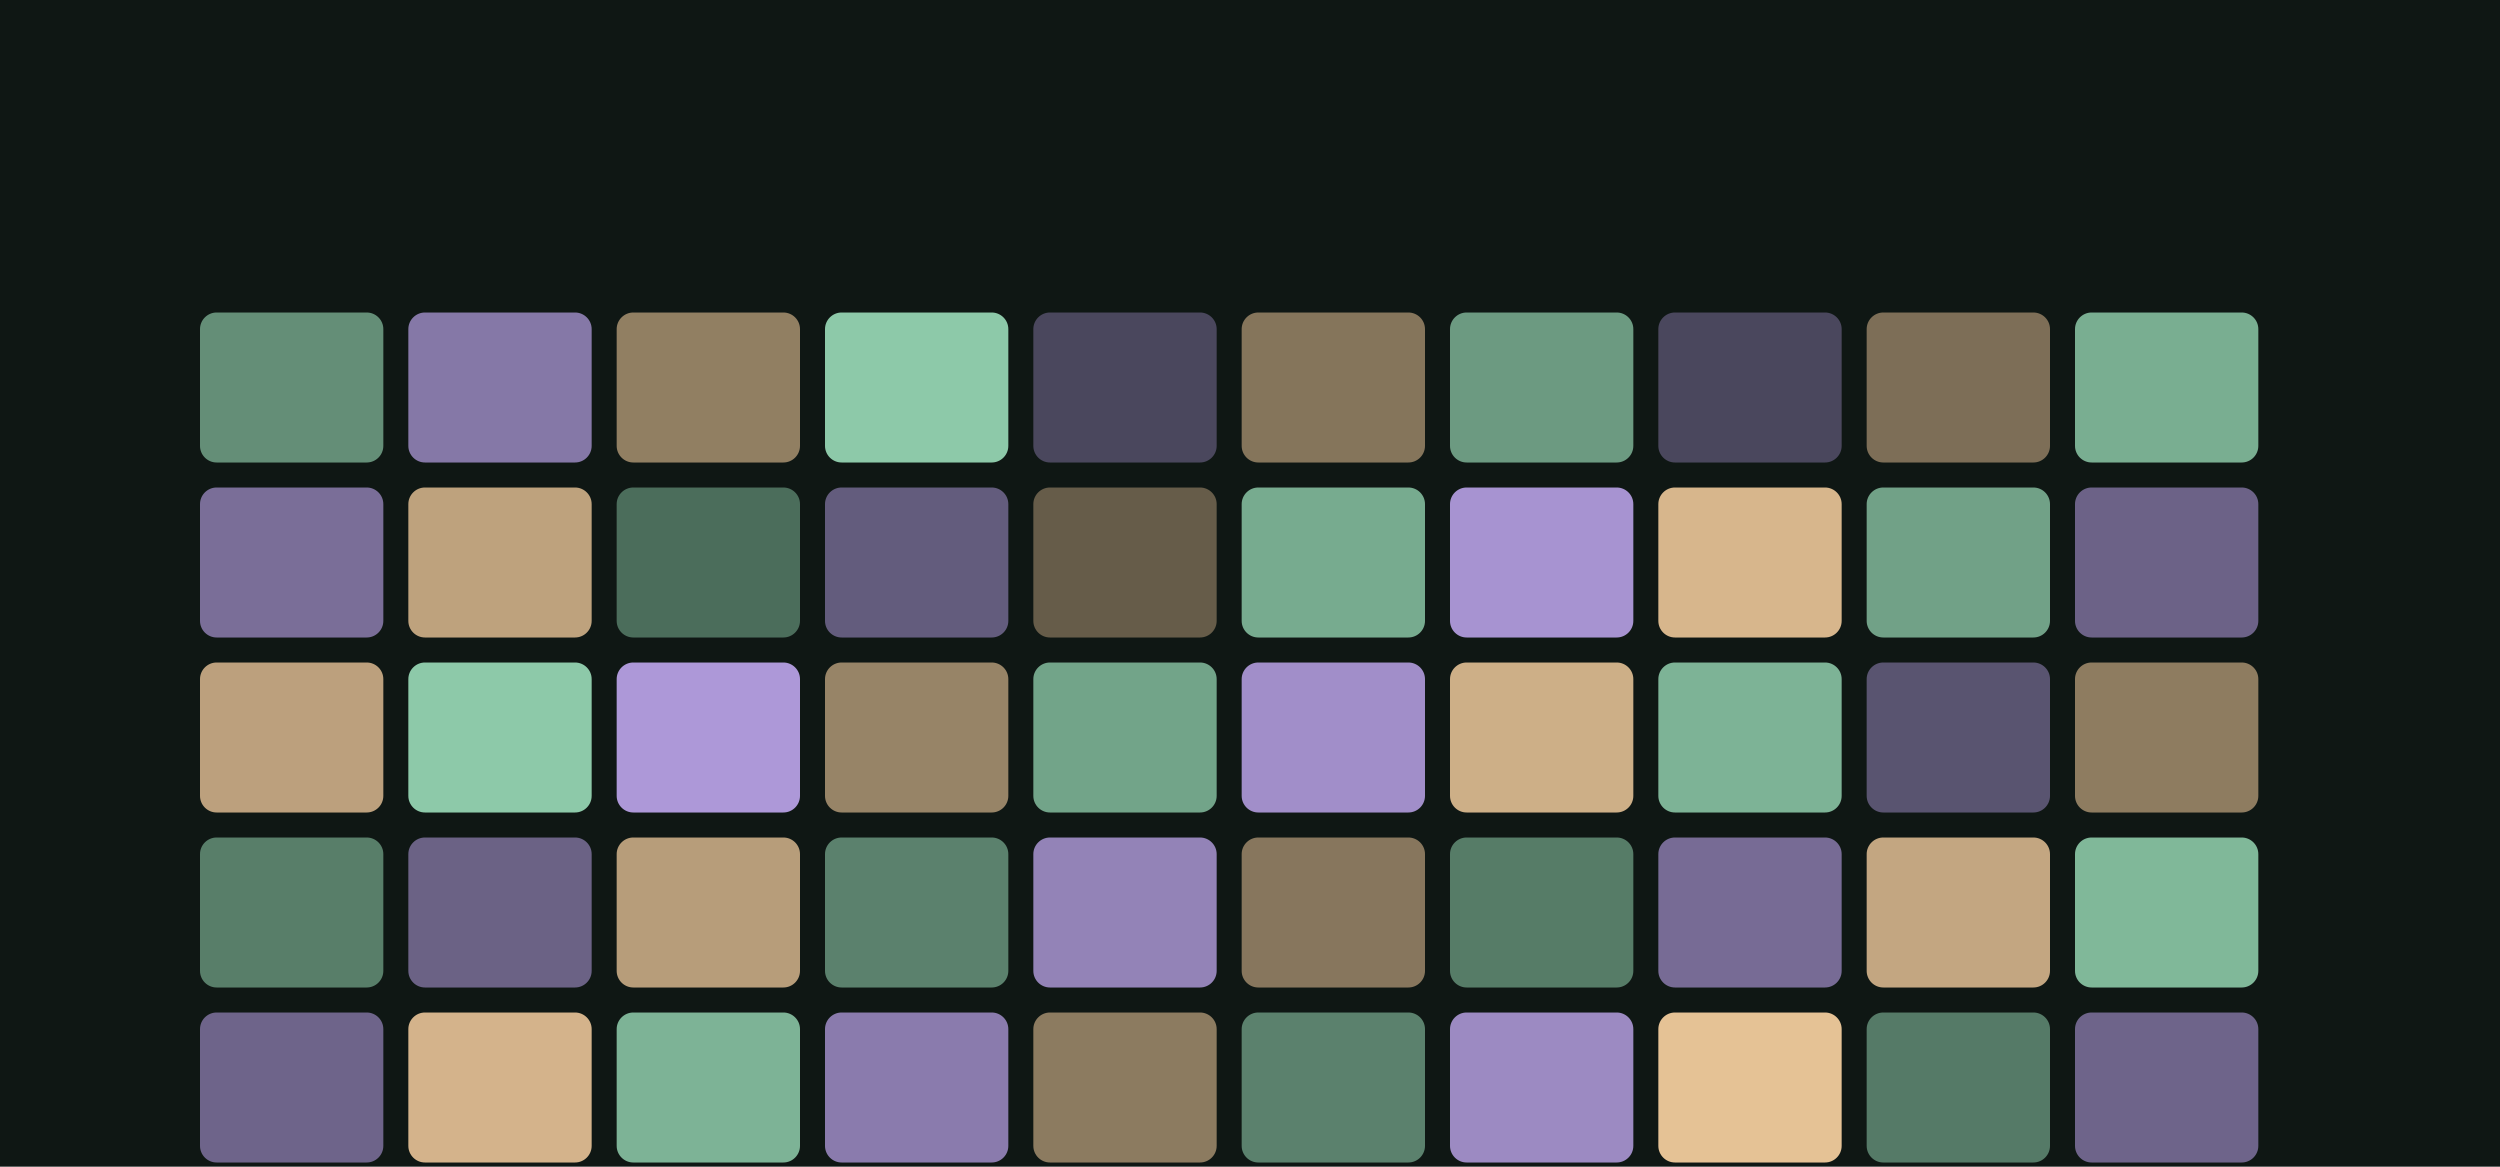
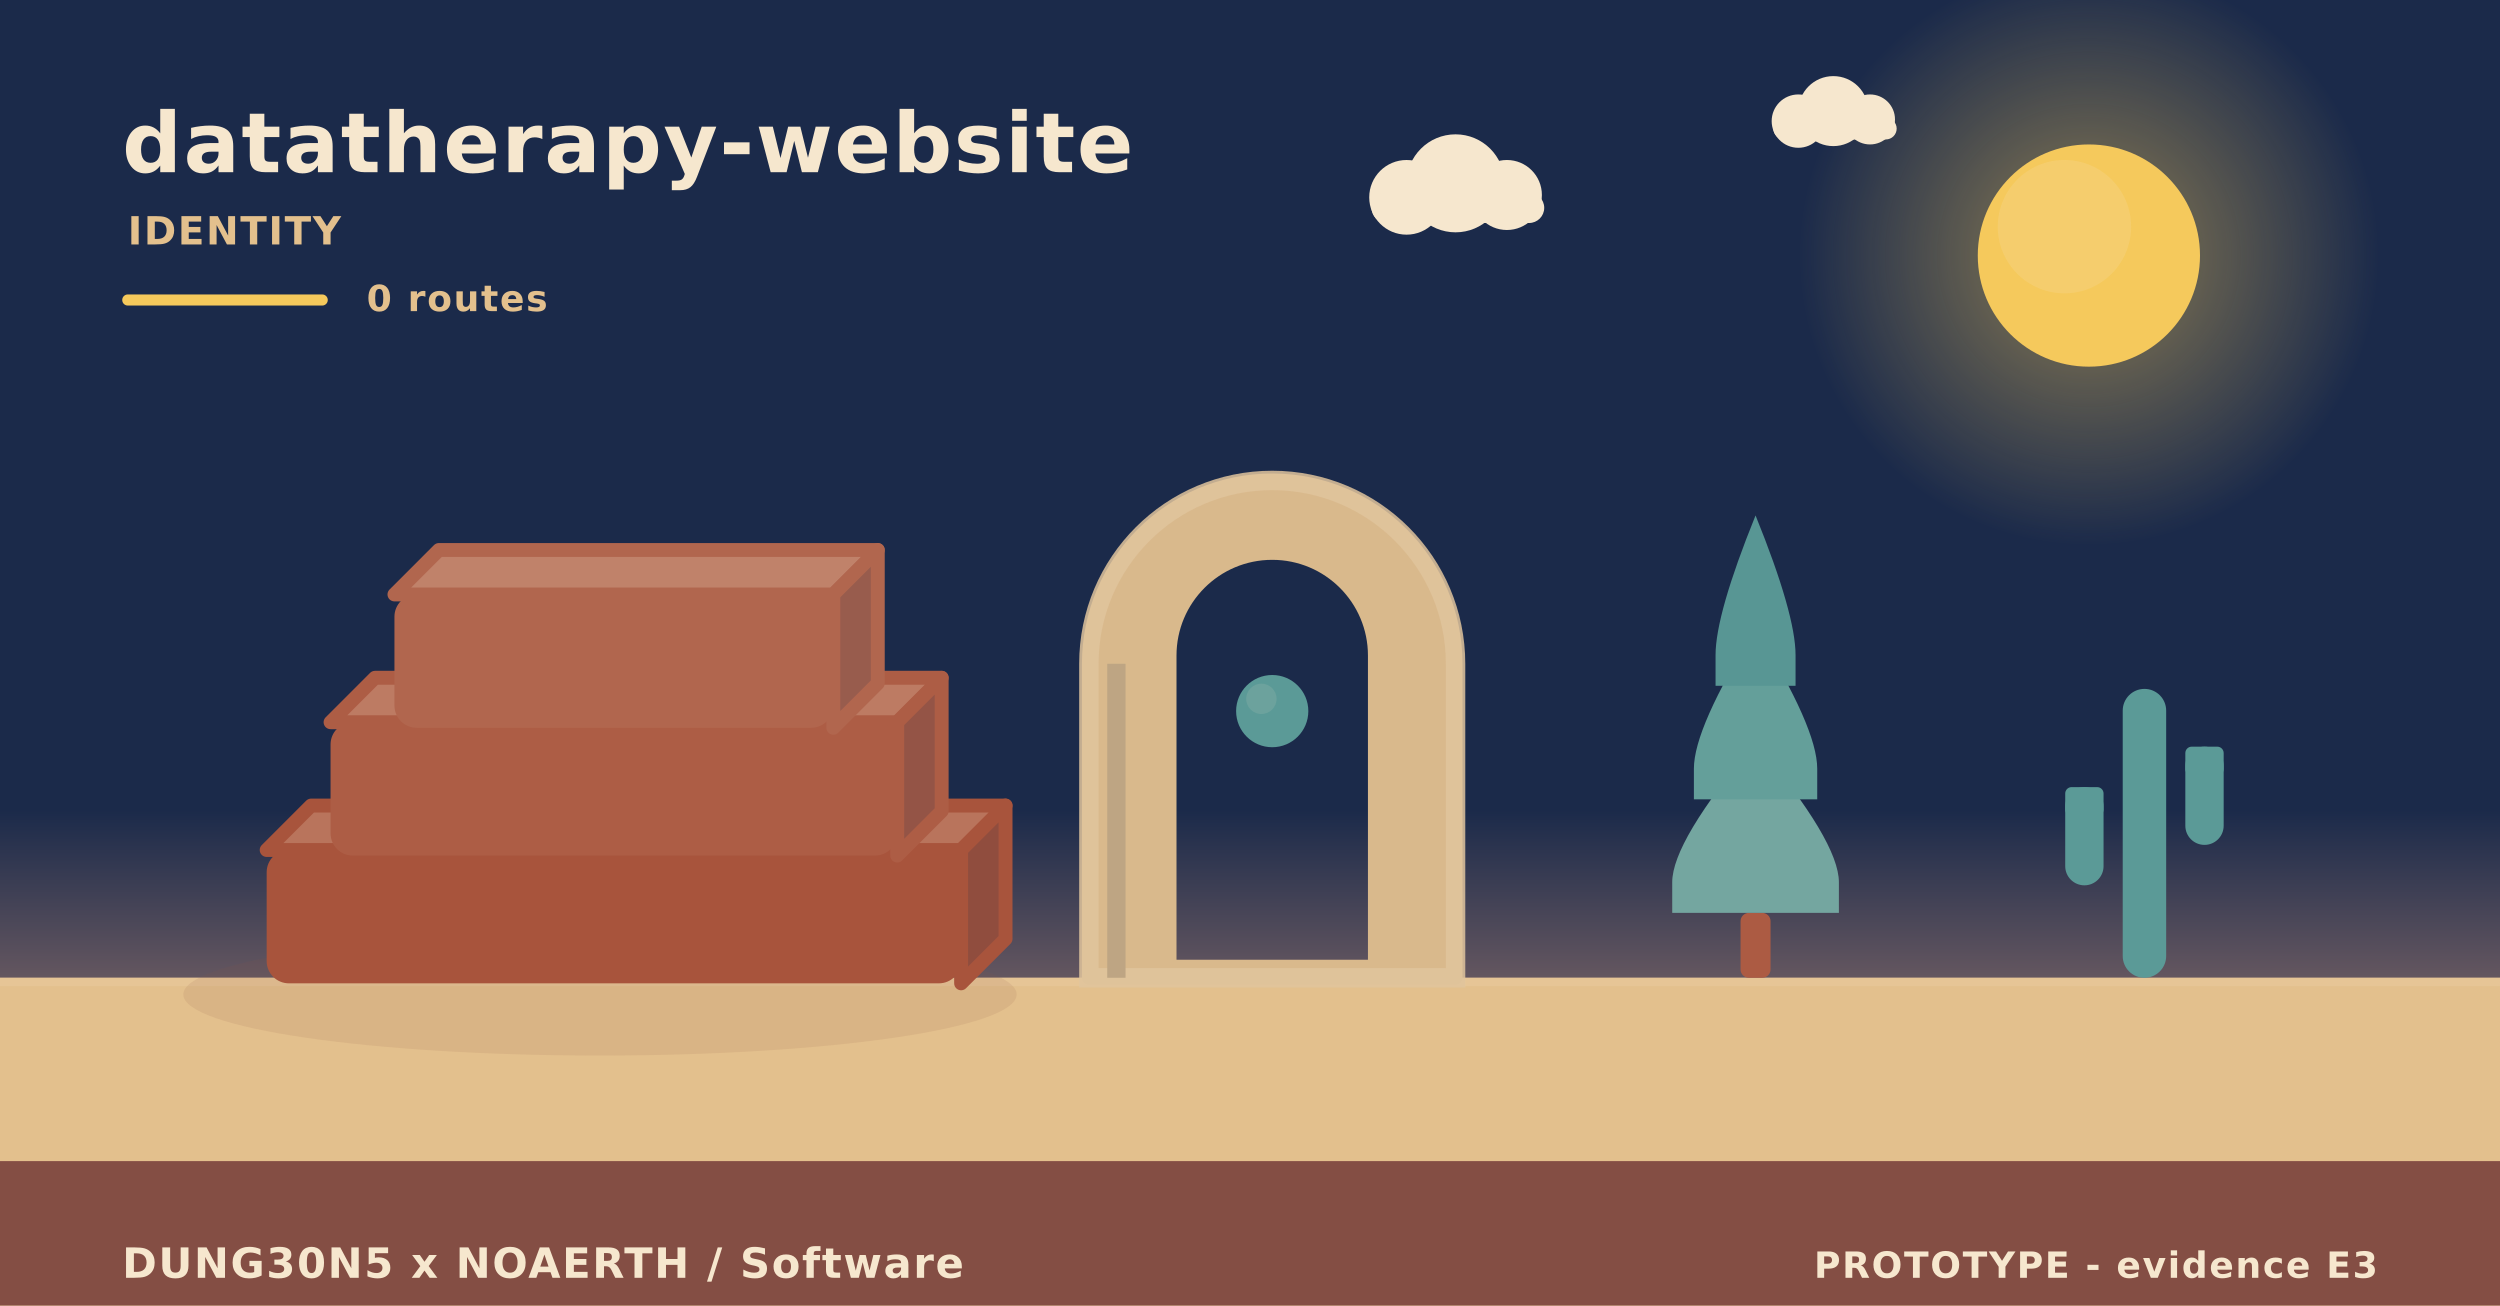
- <svg xmlns="http://www.w3.org/2000/svg" viewBox="0 0 1200 560" width="1200" height="560" role="img" aria-label="datatherapy-website hero">
-   <rect width="1200" height="560" fill="#0f1714" />
-   <defs>
-     <linearGradient id="gh" x1="0" y1="0" x2="1" y2="1">
-       <stop offset="0%" stop-color="#95d5b2" />
-       <stop offset="100%" stop-color="#b8a1e6" />
-     </linearGradient>
-   </defs>
-   <rect x="96.00" y="150.00" width="88.00" height="72.00" rx="8.00" fill="#95d5b2" opacity="0.63" />
-   <rect x="196.00" y="150.00" width="88.00" height="72.00" rx="8.00" fill="#b8a1e6" opacity="0.70" />
-   <rect x="296.00" y="150.00" width="88.00" height="72.00" rx="8.00" fill="#ffd6a5" opacity="0.54" />
-   <rect x="396.00" y="150.00" width="88.00" height="72.00" rx="8.00" fill="#95d5b2" opacity="0.94" />
-   <rect x="496.00" y="150.00" width="88.00" height="72.00" rx="8.00" fill="#b8a1e6" opacity="0.35" />
-   <rect x="596.00" y="150.00" width="88.00" height="72.00" rx="8.00" fill="#ffd6a5" opacity="0.49" />
-   <rect x="696.00" y="150.00" width="88.00" height="72.00" rx="8.00" fill="#95d5b2" opacity="0.69" />
-   <rect x="796.00" y="150.00" width="88.00" height="72.00" rx="8.00" fill="#b8a1e6" opacity="0.35" />
-   <rect x="896.00" y="150.00" width="88.00" height="72.00" rx="8.00" fill="#ffd6a5" opacity="0.46" />
-   <rect x="996.00" y="150.00" width="88.00" height="72.00" rx="8.00" fill="#95d5b2" opacity="0.79" />
-   <rect x="96.00" y="234.00" width="88.00" height="72.00" rx="8.00" fill="#b8a1e6" opacity="0.63" />
-   <rect x="196.00" y="234.00" width="88.00" height="72.00" rx="8.00" fill="#ffd6a5" opacity="0.73" />
-   <rect x="296.00" y="234.00" width="88.00" height="72.00" rx="8.00" fill="#95d5b2" opacity="0.45" />
-   <rect x="396.00" y="234.00" width="88.00" height="72.00" rx="8.00" fill="#b8a1e6" opacity="0.50" />
-   <rect x="496.00" y="234.00" width="88.00" height="72.00" rx="8.00" fill="#ffd6a5" opacity="0.36" />
-   <rect x="596.00" y="234.00" width="88.00" height="72.00" rx="8.00" fill="#95d5b2" opacity="0.78" />
-   <rect x="696.00" y="234.00" width="88.00" height="72.00" rx="8.00" fill="#b8a1e6" opacity="0.90" />
-   <rect x="796.00" y="234.00" width="88.00" height="72.00" rx="8.00" fill="#ffd6a5" opacity="0.83" />
-   <rect x="896.00" y="234.00" width="88.00" height="72.00" rx="8.00" fill="#95d5b2" opacity="0.73" />
-   <rect x="996.00" y="234.00" width="88.00" height="72.00" rx="8.00" fill="#b8a1e6" opacity="0.55" />
-   <rect x="96.00" y="318.00" width="88.00" height="72.00" rx="8.00" fill="#ffd6a5" opacity="0.72" />
-   <rect x="196.00" y="318.00" width="88.00" height="72.00" rx="8.00" fill="#95d5b2" opacity="0.94" />
-   <rect x="296.00" y="318.00" width="88.00" height="72.00" rx="8.00" fill="#b8a1e6" opacity="0.93" />
-   <rect x="396.00" y="318.00" width="88.00" height="72.00" rx="8.00" fill="#ffd6a5" opacity="0.57" />
-   <rect x="496.00" y="318.00" width="88.00" height="72.00" rx="8.00" fill="#95d5b2" opacity="0.74" />
-   <rect x="596.00" y="318.00" width="88.00" height="72.00" rx="8.00" fill="#b8a1e6" opacity="0.86" />
-   <rect x="696.00" y="318.00" width="88.00" height="72.00" rx="8.00" fill="#ffd6a5" opacity="0.79" />
-   <rect x="796.00" y="318.00" width="88.00" height="72.00" rx="8.00" fill="#95d5b2" opacity="0.82" />
-   <rect x="896.00" y="318.00" width="88.00" height="72.00" rx="8.00" fill="#b8a1e6" opacity="0.44" />
-   <rect x="996.00" y="318.00" width="88.00" height="72.00" rx="8.00" fill="#ffd6a5" opacity="0.53" />
-   <rect x="96.00" y="402.00" width="88.00" height="72.00" rx="8.00" fill="#95d5b2" opacity="0.54" />
-   <rect x="196.00" y="402.00" width="88.00" height="72.00" rx="8.00" fill="#b8a1e6" opacity="0.54" />
-   <rect x="296.00" y="402.00" width="88.00" height="72.00" rx="8.00" fill="#ffd6a5" opacity="0.70" />
-   <rect x="396.00" y="402.00" width="88.00" height="72.00" rx="8.00" fill="#95d5b2" opacity="0.56" />
-   <rect x="496.00" y="402.00" width="88.00" height="72.00" rx="8.00" fill="#b8a1e6" opacity="0.78" />
-   <rect x="596.00" y="402.00" width="88.00" height="72.00" rx="8.00" fill="#ffd6a5" opacity="0.50" />
-   <rect x="696.00" y="402.00" width="88.00" height="72.00" rx="8.00" fill="#95d5b2" opacity="0.53" />
-   <rect x="796.00" y="402.00" width="88.00" height="72.00" rx="8.00" fill="#b8a1e6" opacity="0.61" />
-   <rect x="896.00" y="402.00" width="88.00" height="72.00" rx="8.00" fill="#ffd6a5" opacity="0.75" />
-   <rect x="996.00" y="402.00" width="88.00" height="72.00" rx="8.00" fill="#95d5b2" opacity="0.84" />
-   <rect x="96.00" y="486.00" width="88.00" height="72.00" rx="8.00" fill="#b8a1e6" opacity="0.56" />
-   <rect x="196.00" y="486.00" width="88.00" height="72.00" rx="8.00" fill="#ffd6a5" opacity="0.82" />
-   <rect x="296.00" y="486.00" width="88.00" height="72.00" rx="8.00" fill="#95d5b2" opacity="0.82" />
-   <rect x="396.00" y="486.00" width="88.00" height="72.00" rx="8.00" fill="#b8a1e6" opacity="0.73" />
-   <rect x="496.00" y="486.00" width="88.00" height="72.00" rx="8.00" fill="#ffd6a5" opacity="0.52" />
-   <rect x="596.00" y="486.00" width="88.00" height="72.00" rx="8.00" fill="#95d5b2" opacity="0.56" />
-   <rect x="696.00" y="486.00" width="88.00" height="72.00" rx="8.00" fill="#b8a1e6" opacity="0.83" />
-   <rect x="796.00" y="486.00" width="88.00" height="72.00" rx="8.00" fill="#ffd6a5" opacity="0.89" />
-   <rect x="896.00" y="486.00" width="88.00" height="72.00" rx="8.00" fill="#95d5b2" opacity="0.52" />
-   <rect x="996.00" y="486.00" width="88.00" height="72.00" rx="8.00" fill="#b8a1e6" opacity="0.56" />
+ <svg xmlns="http://www.w3.org/2000/svg" width="900" height="470" viewBox="0 0 900 470" role="img" aria-label="datatherapy-website - identity">
+   <linearGradient id="skyh" x1="0" y1="0" x2="0" y2="1">
+     <stop offset="0" stop-color="#1b2a4a" />
+     <stop offset="0.62" stop-color="#1b2a4a" />
+     <stop offset="1" stop-color="#f3ad8a" />
+   </linearGradient>
+   <rect width="900" height="470" fill="url(#skyh)" />
+   <radialGradient id="sunh">
+     <stop offset="0.35" stop-color="#f5c95c" stop-opacity="0.34" />
+     <stop offset="1" stop-color="#f5c95c" stop-opacity="0" />
+   </radialGradient>
+   <circle cx="752" cy="92" r="104" fill="url(#sunh)" />
+   <circle cx="752" cy="92" r="40" fill="#f5c95c" />
+   <circle cx="743.2" cy="81.6" r="24" fill="#f5d27e" opacity="0.5" />
+   <g>
+     <circle cx="524" cy="66" r="17.64" fill="#f6e7ce" />
+     <circle cx="506.36" cy="71.04" r="13.44" fill="#f6e7ce" />
+     <circle cx="542.48" cy="70.2" r="12.6" fill="#f6e7ce" />
+     <rect x="493.76" y="69.36" width="62.16" height="10.92" rx="5.46" fill="#f6e7ce" />
+   </g>
+   <g>
+     <circle cx="660" cy="40" r="12.6" fill="#f6e7ce" />
+     <circle cx="647.4" cy="43.6" r="9.6" fill="#f6e7ce" />
+     <circle cx="673.2" cy="43" r="9" fill="#f6e7ce" />
+     <rect x="638.4" y="42.4" width="44.4" height="7.8" rx="3.9" fill="#f6e7ce" />
+   </g>
+   <rect x="0" y="352" width="900" height="118" fill="#e3c08d" />
+   <rect x="0" y="352" width="900" height="3" fill="#e6c596" />
+   <text x="44" y="62" font-family="Verdana,DejaVu Sans,sans-serif" font-size="30" font-weight="700" letter-spacing="0.6" fill="#f6e7ce" text-anchor="start">datatherapy-website</text>
+   <text x="46" y="88" font-family="Verdana,DejaVu Sans,sans-serif" font-size="14" font-weight="700" letter-spacing="0.6" fill="#e3c08d" text-anchor="start">IDENTITY</text>
+   <rect x="44" y="106" width="74" height="4" rx="2" fill="#f5c95c" />
+   <text x="132" y="112" font-family="Verdana,DejaVu Sans,sans-serif" font-size="13" font-weight="700" letter-spacing="0.6" fill="#e3c08d" text-anchor="start">0 routes</text>
+   <ellipse cx="216" cy="358" rx="150" ry="22" fill="rgba(138,90,68,0.11)" />
+   <path d="M96,306 L346,306 L362,290 L112,290 Z" fill="#b9745c" stroke="#a8543c" stroke-width="5" stroke-linejoin="round" />
+   <path d="M346,306 L362,290 L362,338 L346,354 Z" fill="#904d3e" stroke="#a8543c" stroke-width="5" stroke-linejoin="round" />
+   <rect x="96" y="306" width="250" height="48" rx="8" fill="#a8543c" />
+   <path d="M119,260 L323,260 L339,244 L135,244 Z" fill="#bd7b63" stroke="#ad5d45" stroke-width="5" stroke-linejoin="round" />
+   <path d="M323,260 L339,244 L339,292 L323,308 Z" fill="#945446" stroke="#ad5d45" stroke-width="5" stroke-linejoin="round" />
+   <rect x="119" y="260" width="204" height="48" rx="8" fill="#ad5d45" />
+   <path d="M142,214 L300,214 L316,198 L158,198 Z" fill="#c0826a" stroke="#b1664e" stroke-width="5" stroke-linejoin="round" />
+   <path d="M300,214 L316,198 L316,246 L300,262 Z" fill="#985c4d" stroke="#b1664e" stroke-width="5" stroke-linejoin="round" />
+   <rect x="142" y="214" width="158" height="48" rx="8" fill="#b1664e" />
+   <path d="M392,352 L392,238.96 A66,66 0 0 1 524,238.96 L524,352 Z M421.04,348 L421.04,236 A36.96,36.96 0 0 1 494.96,236 L494.96,348 Z" fill="#d9b98c" fill-rule="evenodd" stroke="#d9b98c" stroke-width="5" stroke-linejoin="round" />
+   <path d="M392,352 L392,238.96 A66,66 0 0 1 524,238.96 L524,352 Z" fill="none" stroke="#e0c49c" stroke-width="7" stroke-linecap="round" opacity="0.85" />
+   <rect x="398.6" y="238.96" width="6.6" height="113.04" fill="#bea583" />
+   <circle cx="458" cy="256" r="13" fill="#5b9a97" />
+   <circle cx="454.1" cy="251.58" r="5.46" fill="#7aa9a2" opacity="0.55" />
+   <rect x="626.6" y="328.64" width="10.8" height="23.36" rx="3" fill="#ac5b43" />
+   <path d="M632,267.32 Q602,302.89 602,317.6 Q602,328.64 602,328.64 L662,328.64 Q662,328.64 662,317.6 Q662,302.89 632,267.32 Z" fill="#74a6a0" />
+   <path d="M632,226.44 Q609.8,262.01 609.8,276.72 Q609.8,287.76 609.8,287.76 L654.2,287.76 Q654.2,287.76 654.2,276.72 Q654.2,262.01 632,226.44 Z" fill="#649f9a" />
+   <path d="M632,185.56 Q617.6,221.13 617.6,235.84 Q617.6,246.88 617.6,246.88 L646.4,246.88 Q646.4,246.88 646.4,235.84 Q646.4,221.13 632,185.56 Z" fill="#589694" />
+   <rect x="764.18" y="248" width="15.64" height="104" rx="7.82" fill="#5b9a97" />
+   <rect x="743.48" y="283.36" width="13.8" height="35.36" rx="6.9" fill="#5b9a97" />
+   <rect x="743.48" y="283.36" width="13.8" height="10.4" rx="2.3" fill="#5b9a97" />
+   <rect x="786.72" y="268.8" width="13.8" height="35.36" rx="6.9" fill="#5b9a97" />
+   <rect x="786.72" y="268.8" width="13.8" height="10.4" rx="2.3" fill="#5b9a97" />
+   <rect x="0" y="418" width="900" height="52" rx="0" fill="#7e4740" opacity="0.94" />
+   <text x="44" y="460" font-family="Verdana,DejaVu Sans,sans-serif" font-size="15" font-weight="700" letter-spacing="0.6" fill="#f6e7ce" text-anchor="start">DUNG30N5 x NOAERTH  /  Software</text>
+   <text x="856" y="460" font-family="Verdana,DejaVu Sans,sans-serif" font-size="13" font-weight="700" letter-spacing="0.6" fill="#f6e7ce" text-anchor="end">PROTOTYPE  -  evidence E3</text>
</svg>
